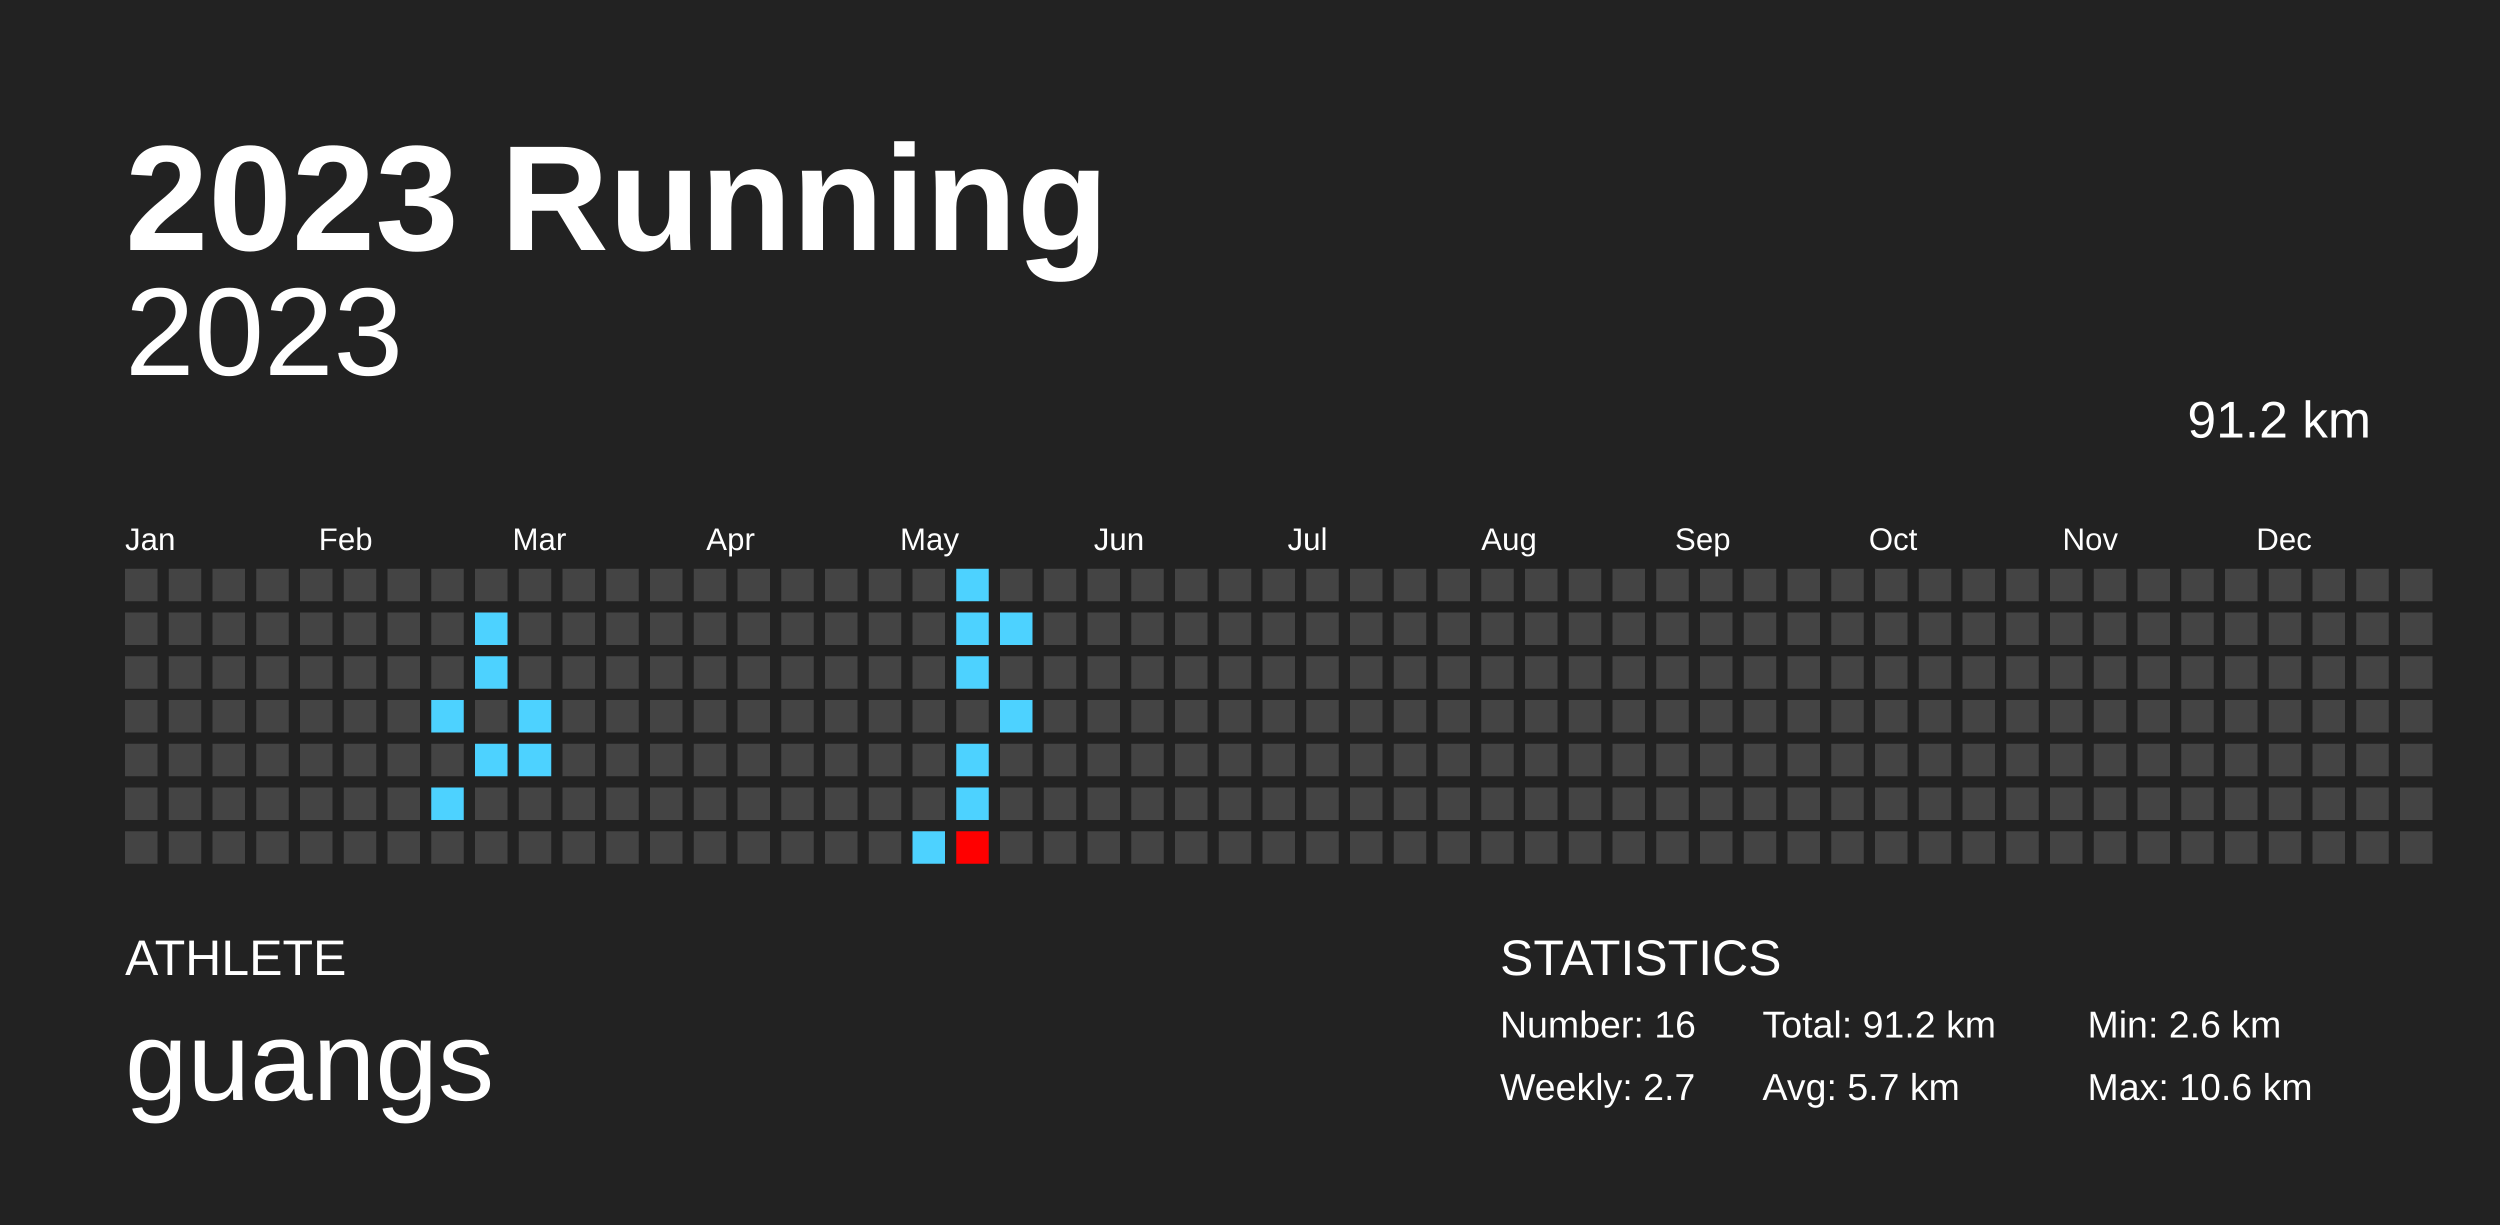
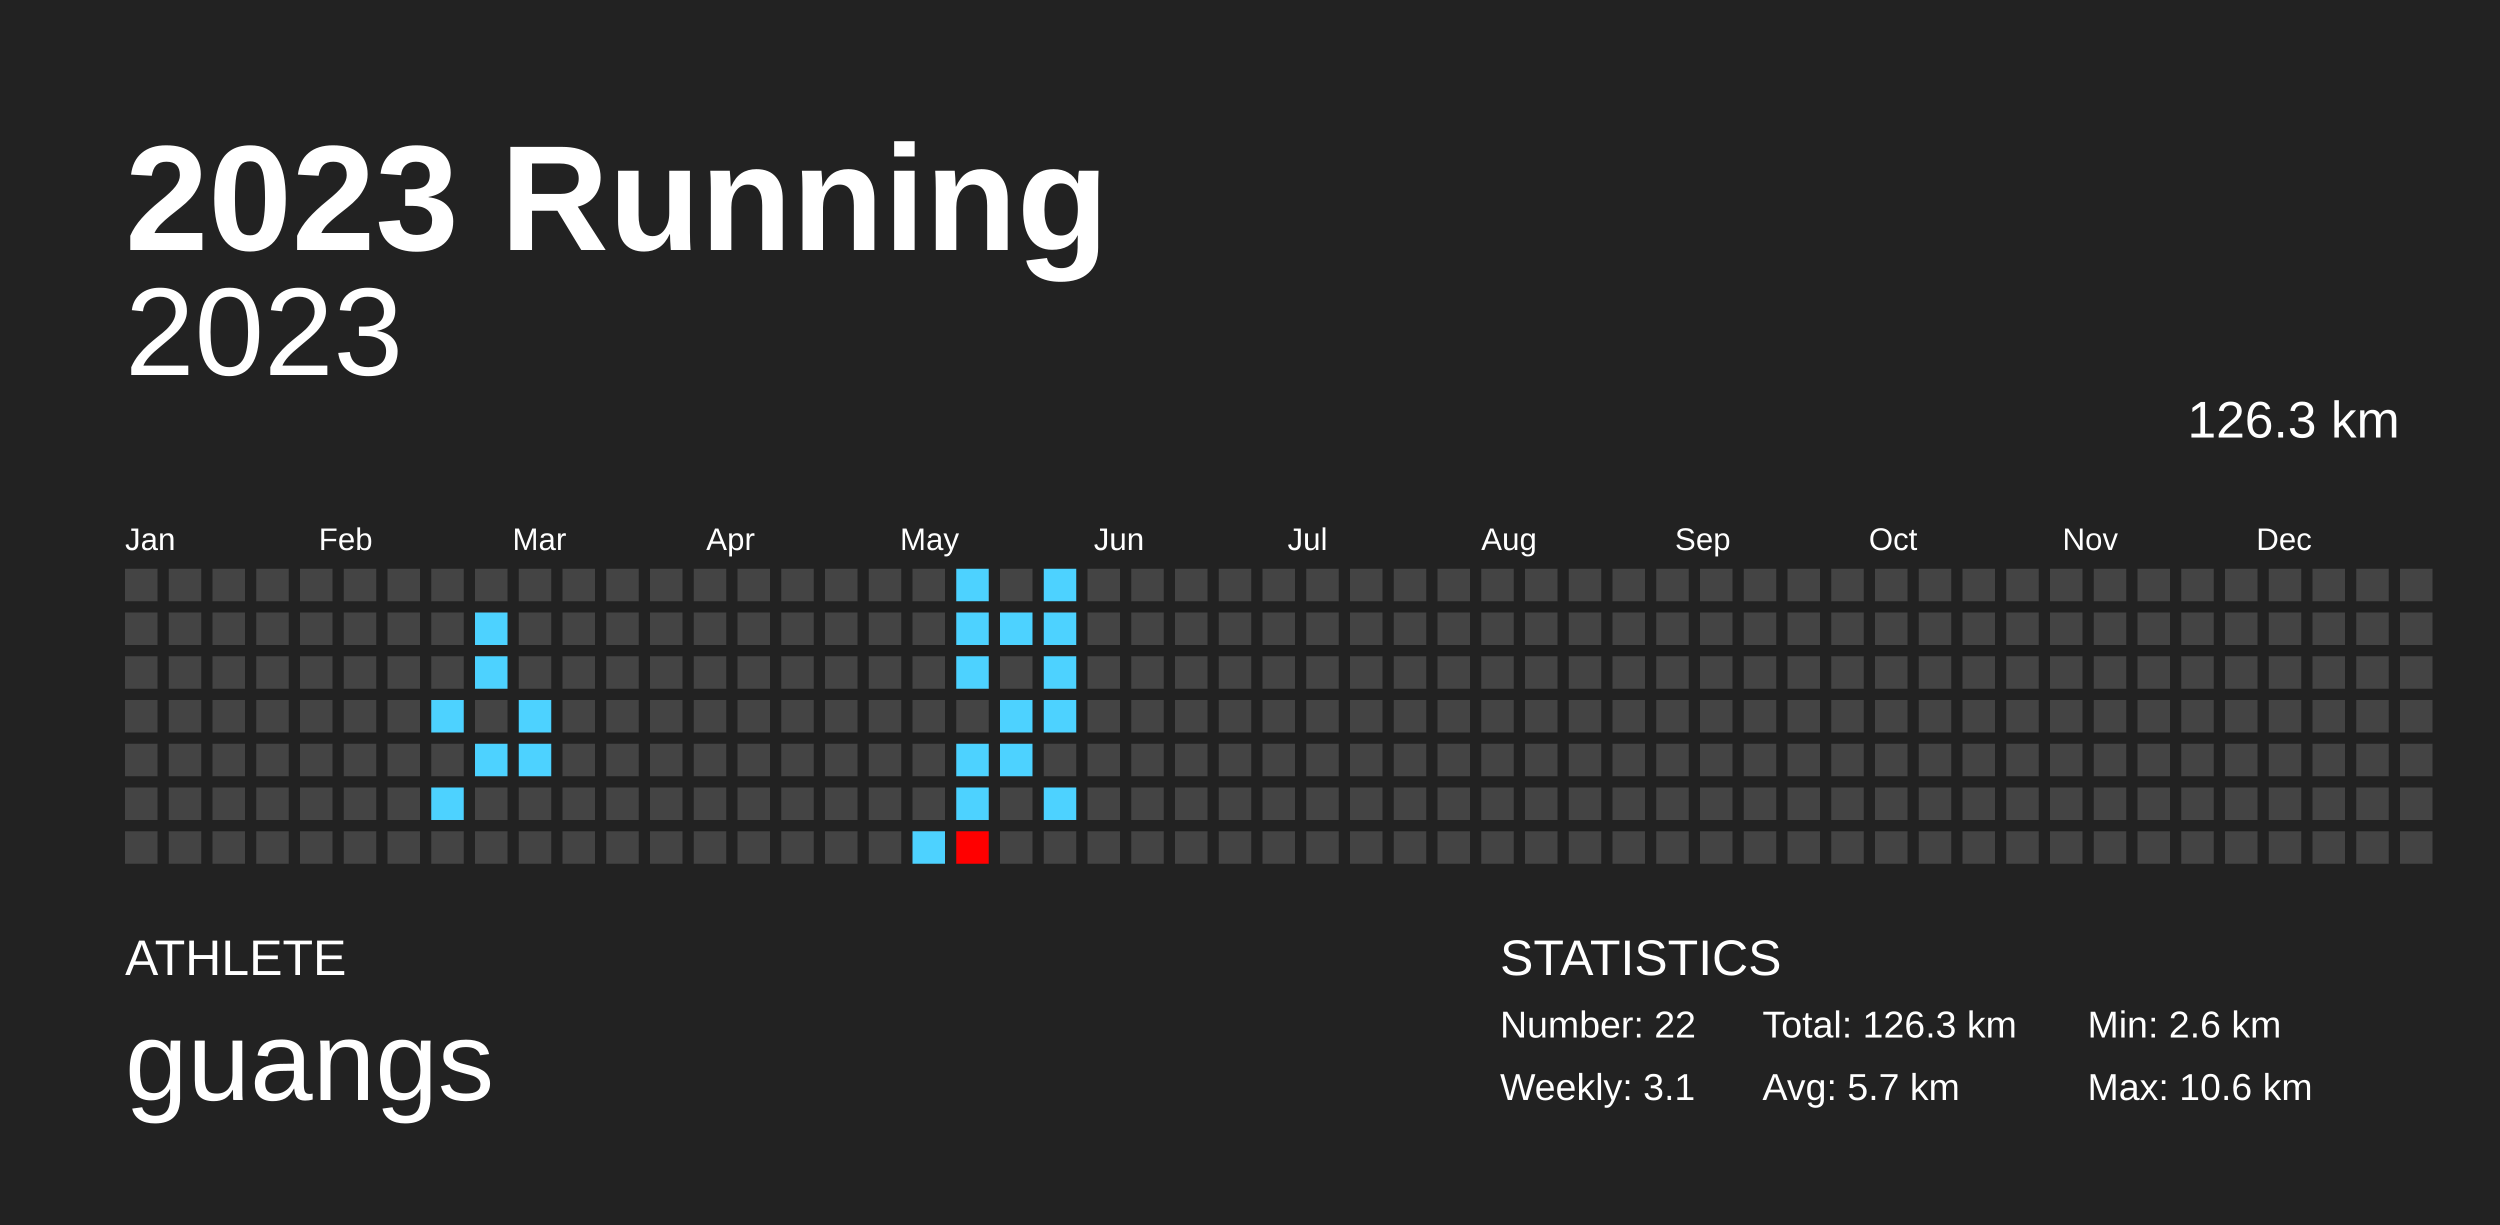
<svg xmlns="http://www.w3.org/2000/svg" baseProfile="full" height="98mm" version="1.1" viewBox="0,0,200,98" width="200mm">
  <defs />
  <rect fill="#222222" height="98" width="200" x="0" y="0" />
  <text fill="#FFFFFF" style="font-size:12px; font-family:Arial; font-weight:bold;" x="10" y="20">2023 Running</text>
  <text fill="#FFFFFF" style="font-size:4px; font-family:Arial" x="10" y="78">ATHLETE</text>
  <text fill="#FFFFFF" style="font-size:9px; font-family:Arial" x="10" y="88">guangs</text>
  <text fill="#FFFFFF" style="font-size:4px; font-family:Arial" x="120" y="78">STATISTICS</text>
-   <text fill="#FFFFFF" style="font-size:3px; font-family:Arial" x="120" y="83">Number: 16</text>
-   <text fill="#FFFFFF" style="font-size:3px; font-family:Arial" x="120" y="88">Weekly: 2.7</text>
-   <text fill="#FFFFFF" style="font-size:3px; font-family:Arial" x="141" y="83">Total: 91.2 km</text>
+   <text fill="#FFFFFF" style="font-size:3px; font-family:Arial" x="120" y="83">Number: 22</text>
+   <text fill="#FFFFFF" style="font-size:3px; font-family:Arial" x="120" y="88">Weekly: 3.1</text>
+   <text fill="#FFFFFF" style="font-size:3px; font-family:Arial" x="141" y="83">Total: 126.3 km</text>
  <text fill="#FFFFFF" style="font-size:3px; font-family:Arial" x="141" y="88">Avg: 5.7 km</text>
  <text fill="#FFFFFF" style="font-size:3px; font-family:Arial" x="167" y="83">Min: 2.6 km</text>
  <text fill="#FFFFFF" style="font-size:3px; font-family:Arial" x="167" y="88">Max: 10.6 km</text>
  <text alignment-baseline="hanging" fill="#FFFFFF" style="font-size:10.0px; font-family:Arial;" x="10" y="30">2023</text>
-   <text alignment-baseline="hanging" fill="#FFFFFF" style="font-size:4.125px; font-family:Arial;" x="175" y="35">91.2 km</text>
+   <text alignment-baseline="hanging" fill="#FFFFFF" style="font-size:4.125px; font-family:Arial;" x="175" y="35">126.3 km</text>
  <text fill="#FFFFFF" style="font-size:2.5px; font-family:Arial" x="10.0" y="44">Jan</text>
  <text fill="#FFFFFF" style="font-size:2.5px; font-family:Arial" x="25.5" y="44">Feb</text>
  <text fill="#FFFFFF" style="font-size:2.5px; font-family:Arial" x="41.0" y="44">Mar</text>
  <text fill="#FFFFFF" style="font-size:2.5px; font-family:Arial" x="56.5" y="44">Apr</text>
  <text fill="#FFFFFF" style="font-size:2.5px; font-family:Arial" x="72.0" y="44">May</text>
  <text fill="#FFFFFF" style="font-size:2.5px; font-family:Arial" x="87.5" y="44">Jun</text>
  <text fill="#FFFFFF" style="font-size:2.5px; font-family:Arial" x="103.0" y="44">Jul</text>
  <text fill="#FFFFFF" style="font-size:2.5px; font-family:Arial" x="118.5" y="44">Aug</text>
  <text fill="#FFFFFF" style="font-size:2.5px; font-family:Arial" x="134.0" y="44">Sep</text>
  <text fill="#FFFFFF" style="font-size:2.5px; font-family:Arial" x="149.5" y="44">Oct</text>
  <text fill="#FFFFFF" style="font-size:2.5px; font-family:Arial" x="165.0" y="44">Nov</text>
  <text fill="#FFFFFF" style="font-size:2.5px; font-family:Arial" x="180.5" y="44">Dec</text>
  <rect fill="#444444" height="2.6" width="2.6" x="10.0" y="45.5" />
  <rect fill="#444444" height="2.6" width="2.6" x="10.0" y="49.0" />
  <rect fill="#444444" height="2.6" width="2.6" x="10.0" y="52.5" />
  <rect fill="#444444" height="2.6" width="2.6" x="10.0" y="56.0" />
  <rect fill="#444444" height="2.6" width="2.6" x="10.0" y="59.5" />
  <rect fill="#444444" height="2.6" width="2.6" x="10.0" y="63.0" />
  <rect fill="#444444" height="2.6" width="2.6" x="10.0" y="66.5" />
  <rect fill="#444444" height="2.6" width="2.6" x="13.5" y="45.5" />
  <rect fill="#444444" height="2.6" width="2.6" x="13.5" y="49.0" />
  <rect fill="#444444" height="2.6" width="2.6" x="13.5" y="52.5" />
  <rect fill="#444444" height="2.6" width="2.6" x="13.5" y="56.0" />
  <rect fill="#444444" height="2.6" width="2.6" x="13.5" y="59.5" />
  <rect fill="#444444" height="2.6" width="2.6" x="13.5" y="63.0" />
  <rect fill="#444444" height="2.6" width="2.6" x="13.5" y="66.5" />
  <rect fill="#444444" height="2.6" width="2.6" x="17.0" y="45.5" />
  <rect fill="#444444" height="2.6" width="2.6" x="17.0" y="49.0" />
  <rect fill="#444444" height="2.6" width="2.6" x="17.0" y="52.5" />
  <rect fill="#444444" height="2.6" width="2.6" x="17.0" y="56.0" />
  <rect fill="#444444" height="2.6" width="2.6" x="17.0" y="59.5" />
  <rect fill="#444444" height="2.6" width="2.6" x="17.0" y="63.0" />
  <rect fill="#444444" height="2.6" width="2.6" x="17.0" y="66.5" />
  <rect fill="#444444" height="2.6" width="2.6" x="20.5" y="45.5" />
  <rect fill="#444444" height="2.6" width="2.6" x="20.5" y="49.0" />
  <rect fill="#444444" height="2.6" width="2.6" x="20.5" y="52.5" />
  <rect fill="#444444" height="2.6" width="2.6" x="20.5" y="56.0" />
  <rect fill="#444444" height="2.6" width="2.6" x="20.5" y="59.5" />
  <rect fill="#444444" height="2.6" width="2.6" x="20.5" y="63.0" />
  <rect fill="#444444" height="2.6" width="2.6" x="20.5" y="66.5" />
  <rect fill="#444444" height="2.6" width="2.6" x="24.0" y="45.5" />
  <rect fill="#444444" height="2.6" width="2.6" x="24.0" y="49.0" />
  <rect fill="#444444" height="2.6" width="2.6" x="24.0" y="52.5" />
  <rect fill="#444444" height="2.6" width="2.6" x="24.0" y="56.0" />
  <rect fill="#444444" height="2.6" width="2.6" x="24.0" y="59.5" />
  <rect fill="#444444" height="2.6" width="2.6" x="24.0" y="63.0" />
  <rect fill="#444444" height="2.6" width="2.6" x="24.0" y="66.5" />
  <rect fill="#444444" height="2.6" width="2.6" x="27.5" y="45.5" />
  <rect fill="#444444" height="2.6" width="2.6" x="27.5" y="49.0" />
  <rect fill="#444444" height="2.6" width="2.6" x="27.5" y="52.5" />
  <rect fill="#444444" height="2.6" width="2.6" x="27.5" y="56.0" />
  <rect fill="#444444" height="2.6" width="2.6" x="27.5" y="59.5" />
  <rect fill="#444444" height="2.6" width="2.6" x="27.5" y="63.0" />
  <rect fill="#444444" height="2.6" width="2.6" x="27.5" y="66.5" />
  <rect fill="#444444" height="2.6" width="2.6" x="31.0" y="45.5" />
  <rect fill="#444444" height="2.6" width="2.6" x="31.0" y="49.0" />
  <rect fill="#444444" height="2.6" width="2.6" x="31.0" y="52.5" />
  <rect fill="#444444" height="2.6" width="2.6" x="31.0" y="56.0" />
  <rect fill="#444444" height="2.6" width="2.6" x="31.0" y="59.5" />
  <rect fill="#444444" height="2.6" width="2.6" x="31.0" y="63.0" />
  <rect fill="#444444" height="2.6" width="2.6" x="31.0" y="66.5" />
  <rect fill="#444444" height="2.6" width="2.6" x="34.5" y="45.5" />
  <rect fill="#444444" height="2.6" width="2.6" x="34.5" y="49.0" />
  <rect fill="#444444" height="2.6" width="2.6" x="34.5" y="52.5" />
  <rect fill="#4dd2ff" height="2.6" width="2.6" x="34.5" y="56.0" />
  <rect fill="#444444" height="2.6" width="2.6" x="34.5" y="59.5" />
  <rect fill="#4dd2ff" height="2.6" width="2.6" x="34.5" y="63.0" />
  <rect fill="#444444" height="2.6" width="2.6" x="34.5" y="66.5" />
  <rect fill="#444444" height="2.6" width="2.6" x="38.0" y="45.5" />
  <rect fill="#4dd2ff" height="2.6" width="2.6" x="38.0" y="49.0" />
  <rect fill="#4dd2ff" height="2.6" width="2.6" x="38.0" y="52.5" />
  <rect fill="#444444" height="2.6" width="2.6" x="38.0" y="56.0" />
  <rect fill="#4dd2ff" height="2.6" width="2.6" x="38.0" y="59.5" />
  <rect fill="#444444" height="2.6" width="2.6" x="38.0" y="63.0" />
  <rect fill="#444444" height="2.6" width="2.6" x="38.0" y="66.5" />
  <rect fill="#444444" height="2.6" width="2.6" x="41.5" y="45.5" />
  <rect fill="#444444" height="2.6" width="2.6" x="41.5" y="49.0" />
  <rect fill="#444444" height="2.6" width="2.6" x="41.5" y="52.5" />
  <rect fill="#4dd2ff" height="2.6" width="2.6" x="41.5" y="56.0" />
  <rect fill="#4dd2ff" height="2.6" width="2.6" x="41.5" y="59.5" />
  <rect fill="#444444" height="2.6" width="2.6" x="41.5" y="63.0" />
  <rect fill="#444444" height="2.6" width="2.6" x="41.5" y="66.5" />
  <rect fill="#444444" height="2.6" width="2.6" x="45.0" y="45.5" />
  <rect fill="#444444" height="2.6" width="2.6" x="45.0" y="49.0" />
  <rect fill="#444444" height="2.6" width="2.6" x="45.0" y="52.5" />
  <rect fill="#444444" height="2.6" width="2.6" x="45.0" y="56.0" />
  <rect fill="#444444" height="2.6" width="2.6" x="45.0" y="59.5" />
  <rect fill="#444444" height="2.6" width="2.6" x="45.0" y="63.0" />
  <rect fill="#444444" height="2.6" width="2.6" x="45.0" y="66.5" />
  <rect fill="#444444" height="2.6" width="2.6" x="48.5" y="45.5" />
  <rect fill="#444444" height="2.6" width="2.6" x="48.5" y="49.0" />
  <rect fill="#444444" height="2.6" width="2.6" x="48.5" y="52.5" />
  <rect fill="#444444" height="2.6" width="2.6" x="48.5" y="56.0" />
  <rect fill="#444444" height="2.6" width="2.6" x="48.5" y="59.5" />
  <rect fill="#444444" height="2.6" width="2.6" x="48.5" y="63.0" />
  <rect fill="#444444" height="2.6" width="2.6" x="48.5" y="66.5" />
  <rect fill="#444444" height="2.6" width="2.6" x="52.0" y="45.5" />
  <rect fill="#444444" height="2.6" width="2.6" x="52.0" y="49.0" />
  <rect fill="#444444" height="2.6" width="2.6" x="52.0" y="52.5" />
  <rect fill="#444444" height="2.6" width="2.6" x="52.0" y="56.0" />
  <rect fill="#444444" height="2.6" width="2.6" x="52.0" y="59.5" />
  <rect fill="#444444" height="2.6" width="2.6" x="52.0" y="63.0" />
  <rect fill="#444444" height="2.6" width="2.6" x="52.0" y="66.5" />
  <rect fill="#444444" height="2.6" width="2.6" x="55.5" y="45.5" />
  <rect fill="#444444" height="2.6" width="2.6" x="55.5" y="49.0" />
  <rect fill="#444444" height="2.6" width="2.6" x="55.5" y="52.5" />
  <rect fill="#444444" height="2.6" width="2.6" x="55.5" y="56.0" />
  <rect fill="#444444" height="2.6" width="2.6" x="55.5" y="59.5" />
  <rect fill="#444444" height="2.6" width="2.6" x="55.5" y="63.0" />
  <rect fill="#444444" height="2.6" width="2.6" x="55.5" y="66.5" />
  <rect fill="#444444" height="2.6" width="2.6" x="59.0" y="45.5" />
  <rect fill="#444444" height="2.6" width="2.6" x="59.0" y="49.0" />
  <rect fill="#444444" height="2.6" width="2.6" x="59.0" y="52.5" />
  <rect fill="#444444" height="2.6" width="2.6" x="59.0" y="56.0" />
  <rect fill="#444444" height="2.6" width="2.6" x="59.0" y="59.5" />
  <rect fill="#444444" height="2.6" width="2.6" x="59.0" y="63.0" />
  <rect fill="#444444" height="2.6" width="2.6" x="59.0" y="66.5" />
  <rect fill="#444444" height="2.6" width="2.6" x="62.5" y="45.5" />
  <rect fill="#444444" height="2.6" width="2.6" x="62.5" y="49.0" />
  <rect fill="#444444" height="2.6" width="2.6" x="62.5" y="52.5" />
  <rect fill="#444444" height="2.6" width="2.6" x="62.5" y="56.0" />
  <rect fill="#444444" height="2.6" width="2.6" x="62.5" y="59.5" />
  <rect fill="#444444" height="2.6" width="2.6" x="62.5" y="63.0" />
  <rect fill="#444444" height="2.6" width="2.6" x="62.5" y="66.5" />
  <rect fill="#444444" height="2.6" width="2.6" x="66.0" y="45.5" />
  <rect fill="#444444" height="2.6" width="2.6" x="66.0" y="49.0" />
  <rect fill="#444444" height="2.6" width="2.6" x="66.0" y="52.5" />
  <rect fill="#444444" height="2.6" width="2.6" x="66.0" y="56.0" />
  <rect fill="#444444" height="2.6" width="2.6" x="66.0" y="59.5" />
  <rect fill="#444444" height="2.6" width="2.6" x="66.0" y="63.0" />
  <rect fill="#444444" height="2.6" width="2.6" x="66.0" y="66.5" />
  <rect fill="#444444" height="2.6" width="2.6" x="69.5" y="45.5" />
  <rect fill="#444444" height="2.6" width="2.6" x="69.5" y="49.0" />
  <rect fill="#444444" height="2.6" width="2.6" x="69.5" y="52.5" />
  <rect fill="#444444" height="2.6" width="2.6" x="69.5" y="56.0" />
  <rect fill="#444444" height="2.6" width="2.6" x="69.5" y="59.5" />
  <rect fill="#444444" height="2.6" width="2.6" x="69.5" y="63.0" />
  <rect fill="#444444" height="2.6" width="2.6" x="69.5" y="66.5" />
  <rect fill="#444444" height="2.6" width="2.6" x="73.0" y="45.5" />
  <rect fill="#444444" height="2.6" width="2.6" x="73.0" y="49.0" />
  <rect fill="#444444" height="2.6" width="2.6" x="73.0" y="52.5" />
  <rect fill="#444444" height="2.6" width="2.6" x="73.0" y="56.0" />
  <rect fill="#444444" height="2.6" width="2.6" x="73.0" y="59.5" />
  <rect fill="#444444" height="2.6" width="2.6" x="73.0" y="63.0" />
  <rect fill="#4dd2ff" height="2.6" width="2.6" x="73.0" y="66.5" />
  <rect fill="#4dd2ff" height="2.6" width="2.6" x="76.5" y="45.5" />
  <rect fill="#4dd2ff" height="2.6" width="2.6" x="76.5" y="49.0" />
  <rect fill="#4dd2ff" height="2.6" width="2.6" x="76.5" y="52.5" />
  <rect fill="#444444" height="2.6" width="2.6" x="76.5" y="56.0" />
  <rect fill="#4dd2ff" height="2.6" width="2.6" x="76.5" y="59.5" />
  <rect fill="#4dd2ff" height="2.6" width="2.6" x="76.5" y="63.0" />
  <rect fill="#ff0000" height="2.6" width="2.6" x="76.5" y="66.5" />
  <rect fill="#444444" height="2.6" width="2.6" x="80.0" y="45.5" />
  <rect fill="#4dd2ff" height="2.6" width="2.6" x="80.0" y="49.0" />
  <rect fill="#444444" height="2.6" width="2.6" x="80.0" y="52.5" />
  <rect fill="#4dd2ff" height="2.6" width="2.6" x="80.0" y="56.0" />
-   <rect fill="#444444" height="2.6" width="2.6" x="80.0" y="59.5" />
+   <rect fill="#4dd2ff" height="2.6" width="2.6" x="80.0" y="59.5" />
  <rect fill="#444444" height="2.6" width="2.6" x="80.0" y="63.0" />
  <rect fill="#444444" height="2.6" width="2.6" x="80.0" y="66.5" />
-   <rect fill="#444444" height="2.6" width="2.6" x="83.5" y="45.5" />
-   <rect fill="#444444" height="2.6" width="2.6" x="83.5" y="49.0" />
-   <rect fill="#444444" height="2.6" width="2.6" x="83.5" y="52.5" />
-   <rect fill="#444444" height="2.6" width="2.6" x="83.5" y="56.0" />
+   <rect fill="#4dd2ff" height="2.6" width="2.6" x="83.5" y="45.5" />
+   <rect fill="#4dd2ff" height="2.6" width="2.6" x="83.5" y="49.0" />
+   <rect fill="#4dd2ff" height="2.6" width="2.6" x="83.5" y="52.5" />
+   <rect fill="#4dd2ff" height="2.6" width="2.6" x="83.5" y="56.0" />
  <rect fill="#444444" height="2.6" width="2.6" x="83.5" y="59.5" />
-   <rect fill="#444444" height="2.6" width="2.6" x="83.5" y="63.0" />
+   <rect fill="#4dd2ff" height="2.6" width="2.6" x="83.5" y="63.0" />
  <rect fill="#444444" height="2.6" width="2.6" x="83.5" y="66.5" />
  <rect fill="#444444" height="2.6" width="2.6" x="87.0" y="45.5" />
  <rect fill="#444444" height="2.6" width="2.6" x="87.0" y="49.0" />
  <rect fill="#444444" height="2.6" width="2.6" x="87.0" y="52.5" />
  <rect fill="#444444" height="2.6" width="2.6" x="87.0" y="56.0" />
  <rect fill="#444444" height="2.6" width="2.6" x="87.0" y="59.5" />
  <rect fill="#444444" height="2.6" width="2.6" x="87.0" y="63.0" />
  <rect fill="#444444" height="2.6" width="2.6" x="87.0" y="66.5" />
  <rect fill="#444444" height="2.6" width="2.6" x="90.5" y="45.5" />
  <rect fill="#444444" height="2.6" width="2.6" x="90.5" y="49.0" />
  <rect fill="#444444" height="2.6" width="2.6" x="90.5" y="52.5" />
  <rect fill="#444444" height="2.6" width="2.6" x="90.5" y="56.0" />
  <rect fill="#444444" height="2.6" width="2.6" x="90.5" y="59.5" />
  <rect fill="#444444" height="2.6" width="2.6" x="90.5" y="63.0" />
  <rect fill="#444444" height="2.6" width="2.6" x="90.5" y="66.5" />
  <rect fill="#444444" height="2.6" width="2.6" x="94.0" y="45.5" />
  <rect fill="#444444" height="2.6" width="2.6" x="94.0" y="49.0" />
  <rect fill="#444444" height="2.6" width="2.6" x="94.0" y="52.5" />
  <rect fill="#444444" height="2.6" width="2.6" x="94.0" y="56.0" />
  <rect fill="#444444" height="2.6" width="2.6" x="94.0" y="59.5" />
  <rect fill="#444444" height="2.6" width="2.6" x="94.0" y="63.0" />
  <rect fill="#444444" height="2.6" width="2.6" x="94.0" y="66.5" />
  <rect fill="#444444" height="2.6" width="2.6" x="97.5" y="45.5" />
  <rect fill="#444444" height="2.6" width="2.6" x="97.5" y="49.0" />
  <rect fill="#444444" height="2.6" width="2.6" x="97.5" y="52.5" />
  <rect fill="#444444" height="2.6" width="2.6" x="97.5" y="56.0" />
  <rect fill="#444444" height="2.6" width="2.6" x="97.5" y="59.5" />
  <rect fill="#444444" height="2.6" width="2.6" x="97.5" y="63.0" />
  <rect fill="#444444" height="2.6" width="2.6" x="97.5" y="66.5" />
  <rect fill="#444444" height="2.6" width="2.6" x="101.0" y="45.5" />
  <rect fill="#444444" height="2.6" width="2.6" x="101.0" y="49.0" />
  <rect fill="#444444" height="2.6" width="2.6" x="101.0" y="52.5" />
  <rect fill="#444444" height="2.6" width="2.6" x="101.0" y="56.0" />
  <rect fill="#444444" height="2.6" width="2.6" x="101.0" y="59.5" />
  <rect fill="#444444" height="2.6" width="2.6" x="101.0" y="63.0" />
  <rect fill="#444444" height="2.6" width="2.6" x="101.0" y="66.5" />
  <rect fill="#444444" height="2.6" width="2.6" x="104.5" y="45.5" />
  <rect fill="#444444" height="2.6" width="2.6" x="104.5" y="49.0" />
  <rect fill="#444444" height="2.6" width="2.6" x="104.5" y="52.5" />
  <rect fill="#444444" height="2.6" width="2.6" x="104.5" y="56.0" />
  <rect fill="#444444" height="2.6" width="2.6" x="104.5" y="59.5" />
  <rect fill="#444444" height="2.6" width="2.6" x="104.5" y="63.0" />
  <rect fill="#444444" height="2.6" width="2.6" x="104.5" y="66.5" />
  <rect fill="#444444" height="2.6" width="2.6" x="108.0" y="45.5" />
  <rect fill="#444444" height="2.6" width="2.6" x="108.0" y="49.0" />
  <rect fill="#444444" height="2.6" width="2.6" x="108.0" y="52.5" />
  <rect fill="#444444" height="2.6" width="2.6" x="108.0" y="56.0" />
  <rect fill="#444444" height="2.6" width="2.6" x="108.0" y="59.5" />
  <rect fill="#444444" height="2.6" width="2.6" x="108.0" y="63.0" />
  <rect fill="#444444" height="2.6" width="2.6" x="108.0" y="66.5" />
  <rect fill="#444444" height="2.6" width="2.6" x="111.5" y="45.5" />
  <rect fill="#444444" height="2.6" width="2.6" x="111.5" y="49.0" />
  <rect fill="#444444" height="2.6" width="2.6" x="111.5" y="52.5" />
  <rect fill="#444444" height="2.6" width="2.6" x="111.5" y="56.0" />
  <rect fill="#444444" height="2.6" width="2.6" x="111.5" y="59.5" />
  <rect fill="#444444" height="2.6" width="2.6" x="111.5" y="63.0" />
  <rect fill="#444444" height="2.6" width="2.6" x="111.5" y="66.5" />
  <rect fill="#444444" height="2.6" width="2.6" x="115.0" y="45.5" />
  <rect fill="#444444" height="2.6" width="2.6" x="115.0" y="49.0" />
  <rect fill="#444444" height="2.6" width="2.6" x="115.0" y="52.5" />
  <rect fill="#444444" height="2.6" width="2.6" x="115.0" y="56.0" />
  <rect fill="#444444" height="2.6" width="2.6" x="115.0" y="59.5" />
  <rect fill="#444444" height="2.6" width="2.6" x="115.0" y="63.0" />
  <rect fill="#444444" height="2.6" width="2.6" x="115.0" y="66.5" />
  <rect fill="#444444" height="2.6" width="2.6" x="118.5" y="45.5" />
  <rect fill="#444444" height="2.6" width="2.6" x="118.5" y="49.0" />
  <rect fill="#444444" height="2.6" width="2.6" x="118.5" y="52.5" />
  <rect fill="#444444" height="2.6" width="2.6" x="118.5" y="56.0" />
  <rect fill="#444444" height="2.6" width="2.6" x="118.5" y="59.5" />
  <rect fill="#444444" height="2.6" width="2.6" x="118.5" y="63.0" />
  <rect fill="#444444" height="2.6" width="2.6" x="118.5" y="66.5" />
  <rect fill="#444444" height="2.6" width="2.6" x="122.0" y="45.5" />
  <rect fill="#444444" height="2.6" width="2.6" x="122.0" y="49.0" />
  <rect fill="#444444" height="2.6" width="2.6" x="122.0" y="52.5" />
  <rect fill="#444444" height="2.6" width="2.6" x="122.0" y="56.0" />
  <rect fill="#444444" height="2.6" width="2.6" x="122.0" y="59.5" />
  <rect fill="#444444" height="2.6" width="2.6" x="122.0" y="63.0" />
  <rect fill="#444444" height="2.6" width="2.6" x="122.0" y="66.5" />
  <rect fill="#444444" height="2.6" width="2.6" x="125.5" y="45.5" />
  <rect fill="#444444" height="2.6" width="2.6" x="125.5" y="49.0" />
  <rect fill="#444444" height="2.6" width="2.6" x="125.5" y="52.5" />
  <rect fill="#444444" height="2.6" width="2.6" x="125.5" y="56.0" />
  <rect fill="#444444" height="2.6" width="2.6" x="125.5" y="59.5" />
  <rect fill="#444444" height="2.6" width="2.6" x="125.5" y="63.0" />
  <rect fill="#444444" height="2.6" width="2.6" x="125.5" y="66.5" />
  <rect fill="#444444" height="2.6" width="2.6" x="129.0" y="45.5" />
  <rect fill="#444444" height="2.6" width="2.6" x="129.0" y="49.0" />
  <rect fill="#444444" height="2.6" width="2.6" x="129.0" y="52.5" />
  <rect fill="#444444" height="2.6" width="2.6" x="129.0" y="56.0" />
  <rect fill="#444444" height="2.6" width="2.6" x="129.0" y="59.5" />
  <rect fill="#444444" height="2.6" width="2.6" x="129.0" y="63.0" />
  <rect fill="#444444" height="2.6" width="2.6" x="129.0" y="66.5" />
  <rect fill="#444444" height="2.6" width="2.6" x="132.5" y="45.5" />
  <rect fill="#444444" height="2.6" width="2.6" x="132.5" y="49.0" />
  <rect fill="#444444" height="2.6" width="2.6" x="132.5" y="52.5" />
  <rect fill="#444444" height="2.6" width="2.6" x="132.5" y="56.0" />
  <rect fill="#444444" height="2.6" width="2.6" x="132.5" y="59.5" />
  <rect fill="#444444" height="2.6" width="2.6" x="132.5" y="63.0" />
  <rect fill="#444444" height="2.6" width="2.6" x="132.5" y="66.5" />
  <rect fill="#444444" height="2.6" width="2.6" x="136.0" y="45.5" />
  <rect fill="#444444" height="2.6" width="2.6" x="136.0" y="49.0" />
  <rect fill="#444444" height="2.6" width="2.6" x="136.0" y="52.5" />
  <rect fill="#444444" height="2.6" width="2.6" x="136.0" y="56.0" />
  <rect fill="#444444" height="2.6" width="2.6" x="136.0" y="59.5" />
  <rect fill="#444444" height="2.6" width="2.6" x="136.0" y="63.0" />
  <rect fill="#444444" height="2.6" width="2.6" x="136.0" y="66.5" />
  <rect fill="#444444" height="2.6" width="2.6" x="139.5" y="45.5" />
  <rect fill="#444444" height="2.6" width="2.6" x="139.5" y="49.0" />
  <rect fill="#444444" height="2.6" width="2.6" x="139.5" y="52.5" />
  <rect fill="#444444" height="2.6" width="2.6" x="139.5" y="56.0" />
  <rect fill="#444444" height="2.6" width="2.6" x="139.5" y="59.5" />
  <rect fill="#444444" height="2.6" width="2.6" x="139.5" y="63.0" />
  <rect fill="#444444" height="2.6" width="2.6" x="139.5" y="66.5" />
  <rect fill="#444444" height="2.6" width="2.6" x="143.0" y="45.5" />
  <rect fill="#444444" height="2.6" width="2.6" x="143.0" y="49.0" />
  <rect fill="#444444" height="2.6" width="2.6" x="143.0" y="52.5" />
  <rect fill="#444444" height="2.6" width="2.6" x="143.0" y="56.0" />
  <rect fill="#444444" height="2.6" width="2.6" x="143.0" y="59.5" />
  <rect fill="#444444" height="2.6" width="2.6" x="143.0" y="63.0" />
  <rect fill="#444444" height="2.6" width="2.6" x="143.0" y="66.5" />
  <rect fill="#444444" height="2.6" width="2.6" x="146.5" y="45.5" />
  <rect fill="#444444" height="2.6" width="2.6" x="146.5" y="49.0" />
  <rect fill="#444444" height="2.6" width="2.6" x="146.5" y="52.5" />
  <rect fill="#444444" height="2.6" width="2.6" x="146.5" y="56.0" />
  <rect fill="#444444" height="2.6" width="2.6" x="146.5" y="59.5" />
  <rect fill="#444444" height="2.6" width="2.6" x="146.5" y="63.0" />
  <rect fill="#444444" height="2.6" width="2.6" x="146.5" y="66.5" />
  <rect fill="#444444" height="2.6" width="2.6" x="150.0" y="45.5" />
  <rect fill="#444444" height="2.6" width="2.6" x="150.0" y="49.0" />
  <rect fill="#444444" height="2.6" width="2.6" x="150.0" y="52.5" />
  <rect fill="#444444" height="2.6" width="2.6" x="150.0" y="56.0" />
  <rect fill="#444444" height="2.6" width="2.6" x="150.0" y="59.5" />
  <rect fill="#444444" height="2.6" width="2.6" x="150.0" y="63.0" />
  <rect fill="#444444" height="2.6" width="2.6" x="150.0" y="66.5" />
  <rect fill="#444444" height="2.6" width="2.6" x="153.5" y="45.5" />
  <rect fill="#444444" height="2.6" width="2.6" x="153.5" y="49.0" />
  <rect fill="#444444" height="2.6" width="2.6" x="153.5" y="52.5" />
  <rect fill="#444444" height="2.6" width="2.6" x="153.5" y="56.0" />
  <rect fill="#444444" height="2.6" width="2.6" x="153.5" y="59.5" />
  <rect fill="#444444" height="2.6" width="2.6" x="153.5" y="63.0" />
  <rect fill="#444444" height="2.6" width="2.6" x="153.5" y="66.5" />
  <rect fill="#444444" height="2.6" width="2.6" x="157.0" y="45.5" />
  <rect fill="#444444" height="2.6" width="2.6" x="157.0" y="49.0" />
  <rect fill="#444444" height="2.6" width="2.6" x="157.0" y="52.5" />
  <rect fill="#444444" height="2.6" width="2.6" x="157.0" y="56.0" />
  <rect fill="#444444" height="2.6" width="2.6" x="157.0" y="59.5" />
  <rect fill="#444444" height="2.6" width="2.6" x="157.0" y="63.0" />
  <rect fill="#444444" height="2.6" width="2.6" x="157.0" y="66.5" />
  <rect fill="#444444" height="2.6" width="2.6" x="160.5" y="45.5" />
  <rect fill="#444444" height="2.6" width="2.6" x="160.5" y="49.0" />
  <rect fill="#444444" height="2.6" width="2.6" x="160.5" y="52.5" />
  <rect fill="#444444" height="2.6" width="2.6" x="160.5" y="56.0" />
  <rect fill="#444444" height="2.6" width="2.6" x="160.5" y="59.5" />
  <rect fill="#444444" height="2.6" width="2.6" x="160.5" y="63.0" />
  <rect fill="#444444" height="2.6" width="2.6" x="160.5" y="66.5" />
  <rect fill="#444444" height="2.6" width="2.6" x="164.0" y="45.5" />
  <rect fill="#444444" height="2.6" width="2.6" x="164.0" y="49.0" />
  <rect fill="#444444" height="2.6" width="2.6" x="164.0" y="52.5" />
  <rect fill="#444444" height="2.6" width="2.6" x="164.0" y="56.0" />
  <rect fill="#444444" height="2.6" width="2.6" x="164.0" y="59.5" />
  <rect fill="#444444" height="2.6" width="2.6" x="164.0" y="63.0" />
  <rect fill="#444444" height="2.6" width="2.6" x="164.0" y="66.5" />
  <rect fill="#444444" height="2.6" width="2.6" x="167.5" y="45.5" />
  <rect fill="#444444" height="2.6" width="2.6" x="167.5" y="49.0" />
  <rect fill="#444444" height="2.6" width="2.6" x="167.5" y="52.5" />
  <rect fill="#444444" height="2.6" width="2.6" x="167.5" y="56.0" />
  <rect fill="#444444" height="2.6" width="2.6" x="167.5" y="59.5" />
  <rect fill="#444444" height="2.6" width="2.6" x="167.5" y="63.0" />
  <rect fill="#444444" height="2.6" width="2.6" x="167.5" y="66.5" />
  <rect fill="#444444" height="2.6" width="2.6" x="171.0" y="45.5" />
  <rect fill="#444444" height="2.6" width="2.6" x="171.0" y="49.0" />
  <rect fill="#444444" height="2.6" width="2.6" x="171.0" y="52.5" />
  <rect fill="#444444" height="2.6" width="2.6" x="171.0" y="56.0" />
  <rect fill="#444444" height="2.6" width="2.6" x="171.0" y="59.5" />
  <rect fill="#444444" height="2.6" width="2.6" x="171.0" y="63.0" />
  <rect fill="#444444" height="2.6" width="2.6" x="171.0" y="66.5" />
  <rect fill="#444444" height="2.6" width="2.6" x="174.5" y="45.5" />
  <rect fill="#444444" height="2.6" width="2.6" x="174.5" y="49.0" />
  <rect fill="#444444" height="2.6" width="2.6" x="174.5" y="52.5" />
  <rect fill="#444444" height="2.6" width="2.6" x="174.5" y="56.0" />
  <rect fill="#444444" height="2.6" width="2.6" x="174.5" y="59.5" />
  <rect fill="#444444" height="2.6" width="2.6" x="174.5" y="63.0" />
  <rect fill="#444444" height="2.6" width="2.6" x="174.5" y="66.5" />
  <rect fill="#444444" height="2.6" width="2.6" x="178.0" y="45.5" />
  <rect fill="#444444" height="2.6" width="2.6" x="178.0" y="49.0" />
  <rect fill="#444444" height="2.6" width="2.6" x="178.0" y="52.5" />
  <rect fill="#444444" height="2.6" width="2.6" x="178.0" y="56.0" />
  <rect fill="#444444" height="2.6" width="2.6" x="178.0" y="59.5" />
  <rect fill="#444444" height="2.6" width="2.6" x="178.0" y="63.0" />
  <rect fill="#444444" height="2.6" width="2.6" x="178.0" y="66.5" />
  <rect fill="#444444" height="2.6" width="2.6" x="181.5" y="45.5" />
  <rect fill="#444444" height="2.6" width="2.6" x="181.5" y="49.0" />
  <rect fill="#444444" height="2.6" width="2.6" x="181.5" y="52.5" />
  <rect fill="#444444" height="2.6" width="2.6" x="181.5" y="56.0" />
  <rect fill="#444444" height="2.6" width="2.6" x="181.5" y="59.5" />
  <rect fill="#444444" height="2.6" width="2.6" x="181.5" y="63.0" />
  <rect fill="#444444" height="2.6" width="2.6" x="181.5" y="66.5" />
  <rect fill="#444444" height="2.6" width="2.6" x="185.0" y="45.5" />
  <rect fill="#444444" height="2.6" width="2.6" x="185.0" y="49.0" />
  <rect fill="#444444" height="2.6" width="2.6" x="185.0" y="52.5" />
  <rect fill="#444444" height="2.6" width="2.6" x="185.0" y="56.0" />
  <rect fill="#444444" height="2.6" width="2.6" x="185.0" y="59.5" />
  <rect fill="#444444" height="2.6" width="2.6" x="185.0" y="63.0" />
  <rect fill="#444444" height="2.6" width="2.6" x="185.0" y="66.5" />
  <rect fill="#444444" height="2.6" width="2.6" x="188.5" y="45.5" />
  <rect fill="#444444" height="2.6" width="2.6" x="188.5" y="49.0" />
  <rect fill="#444444" height="2.6" width="2.6" x="188.5" y="52.5" />
  <rect fill="#444444" height="2.6" width="2.6" x="188.5" y="56.0" />
  <rect fill="#444444" height="2.6" width="2.6" x="188.5" y="59.5" />
  <rect fill="#444444" height="2.6" width="2.6" x="188.5" y="63.0" />
  <rect fill="#444444" height="2.6" width="2.6" x="188.5" y="66.5" />
  <rect fill="#444444" height="2.6" width="2.6" x="192.0" y="45.5" />
  <rect fill="#444444" height="2.6" width="2.6" x="192.0" y="49.0" />
  <rect fill="#444444" height="2.6" width="2.6" x="192.0" y="52.5" />
  <rect fill="#444444" height="2.6" width="2.6" x="192.0" y="56.0" />
  <rect fill="#444444" height="2.6" width="2.6" x="192.0" y="59.5" />
  <rect fill="#444444" height="2.6" width="2.6" x="192.0" y="63.0" />
  <rect fill="#444444" height="2.6" width="2.6" x="192.0" y="66.5" />
</svg>
